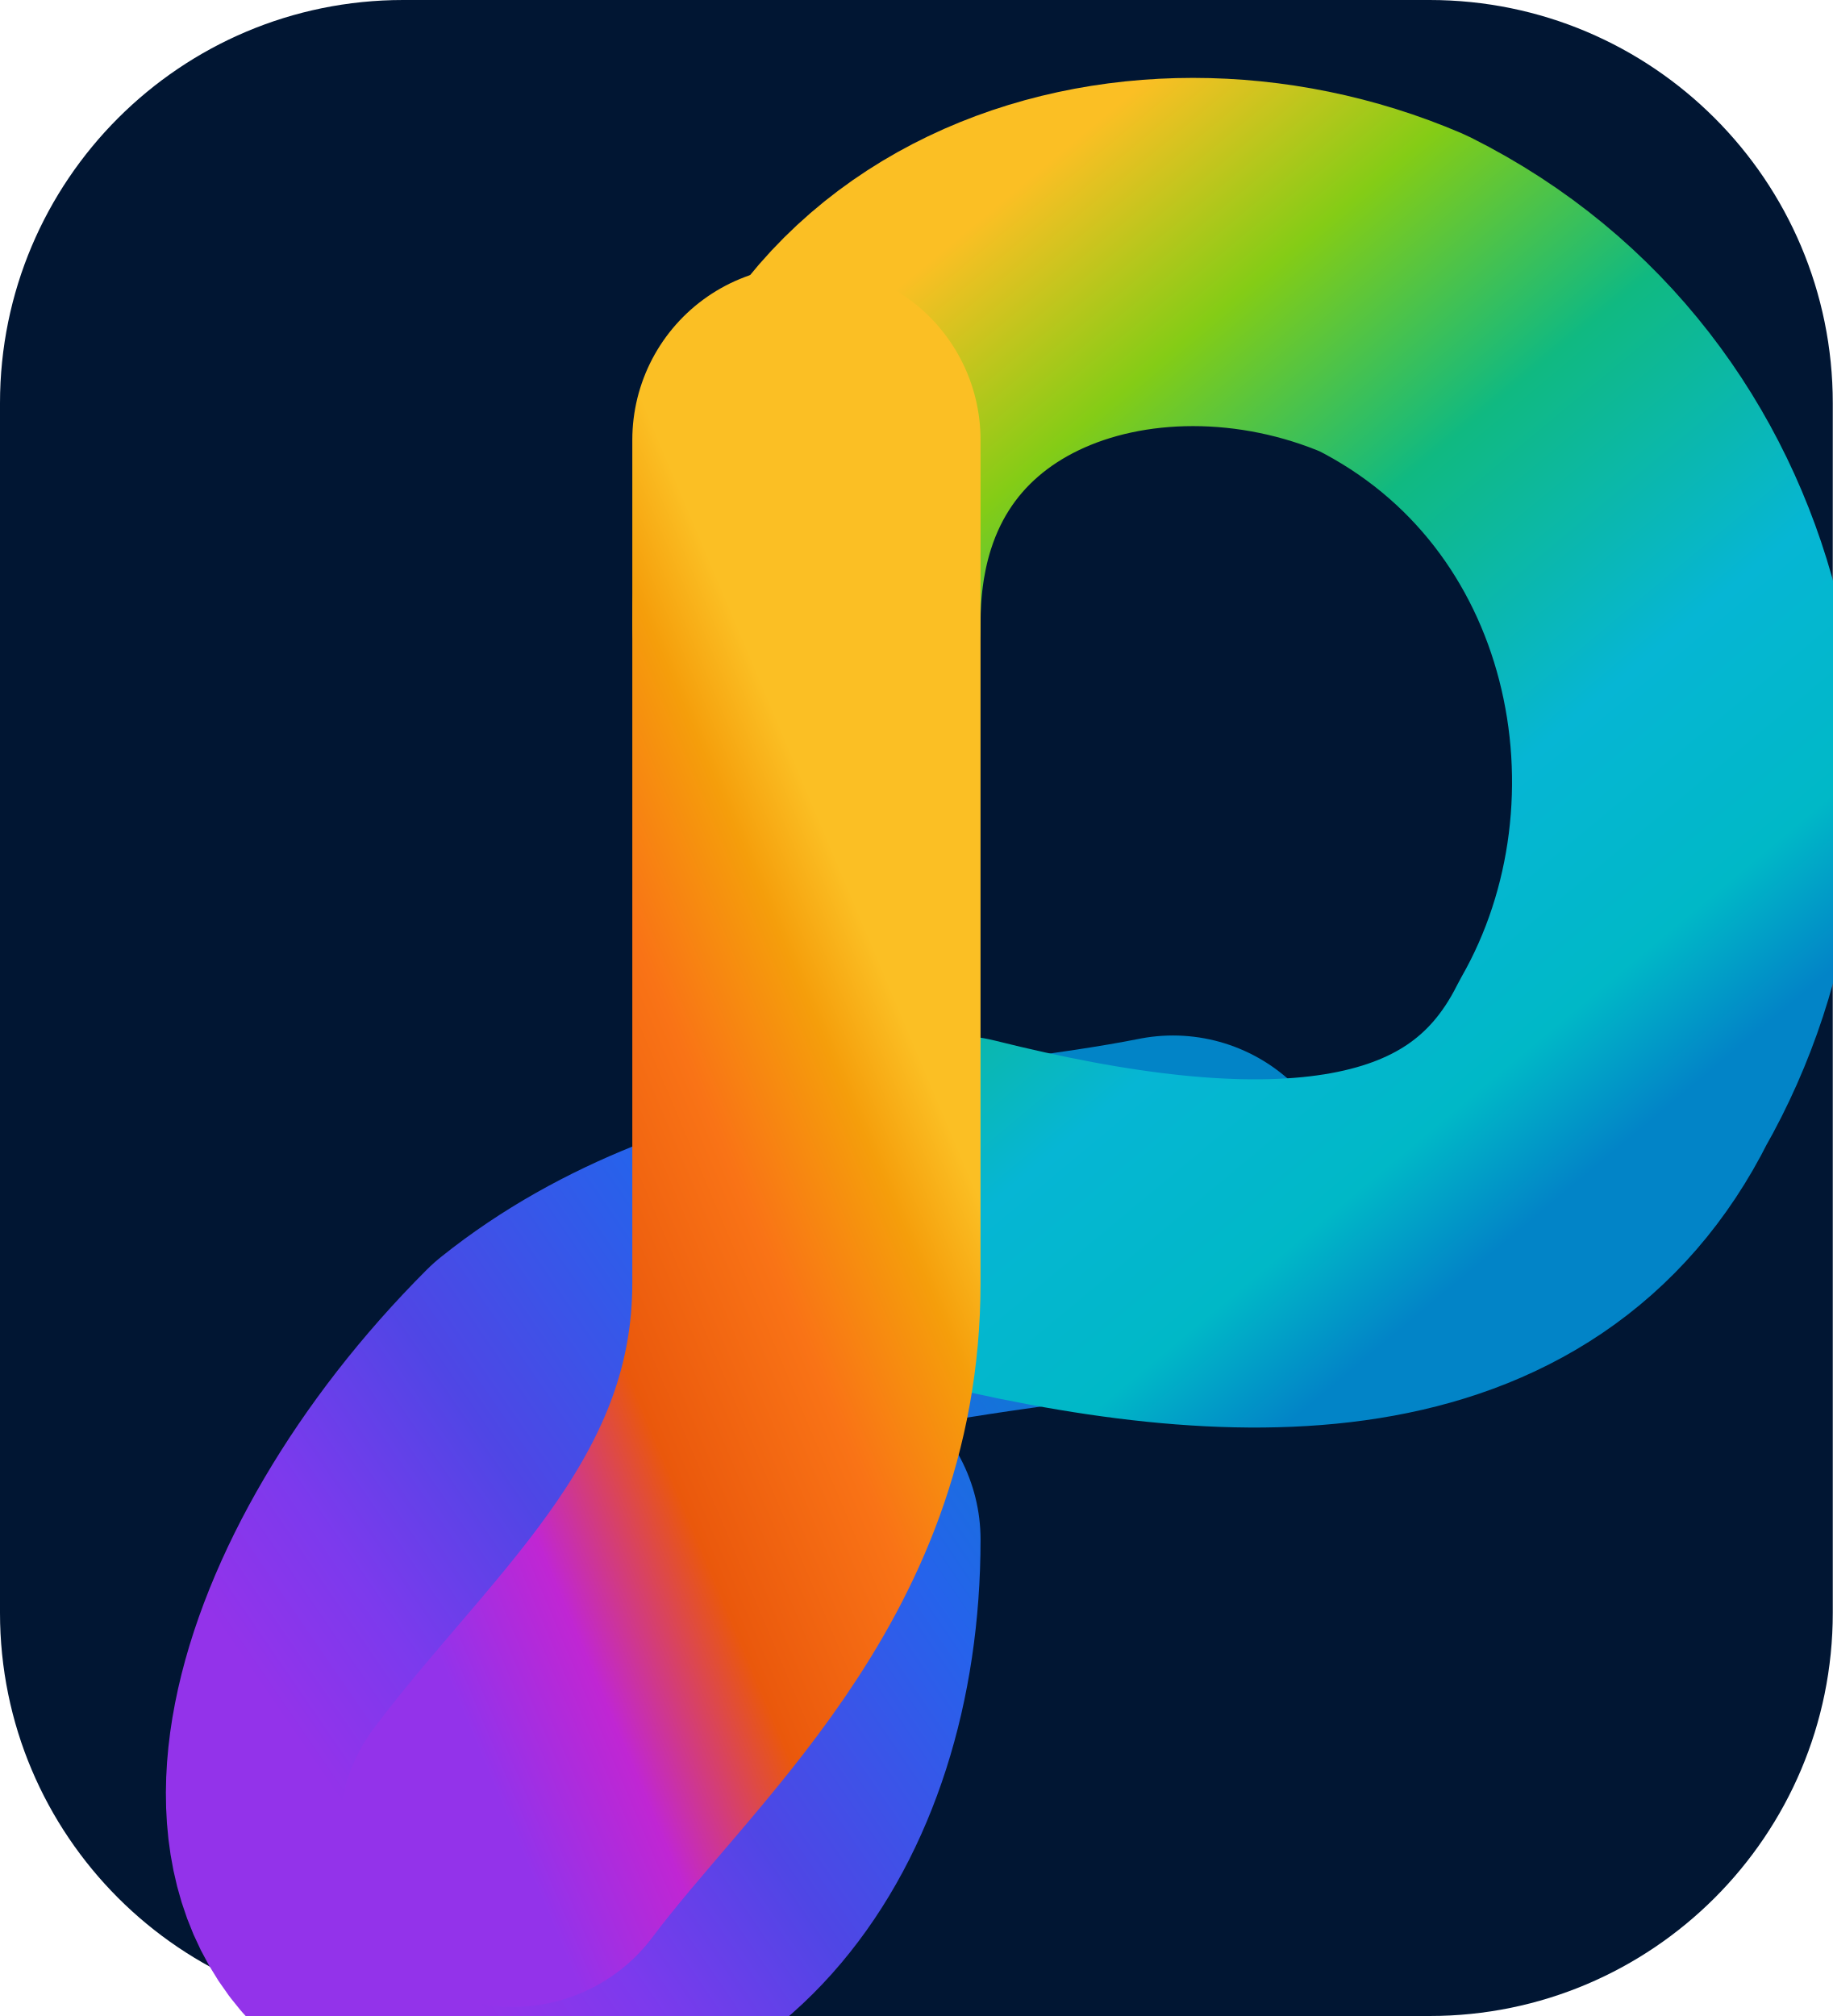
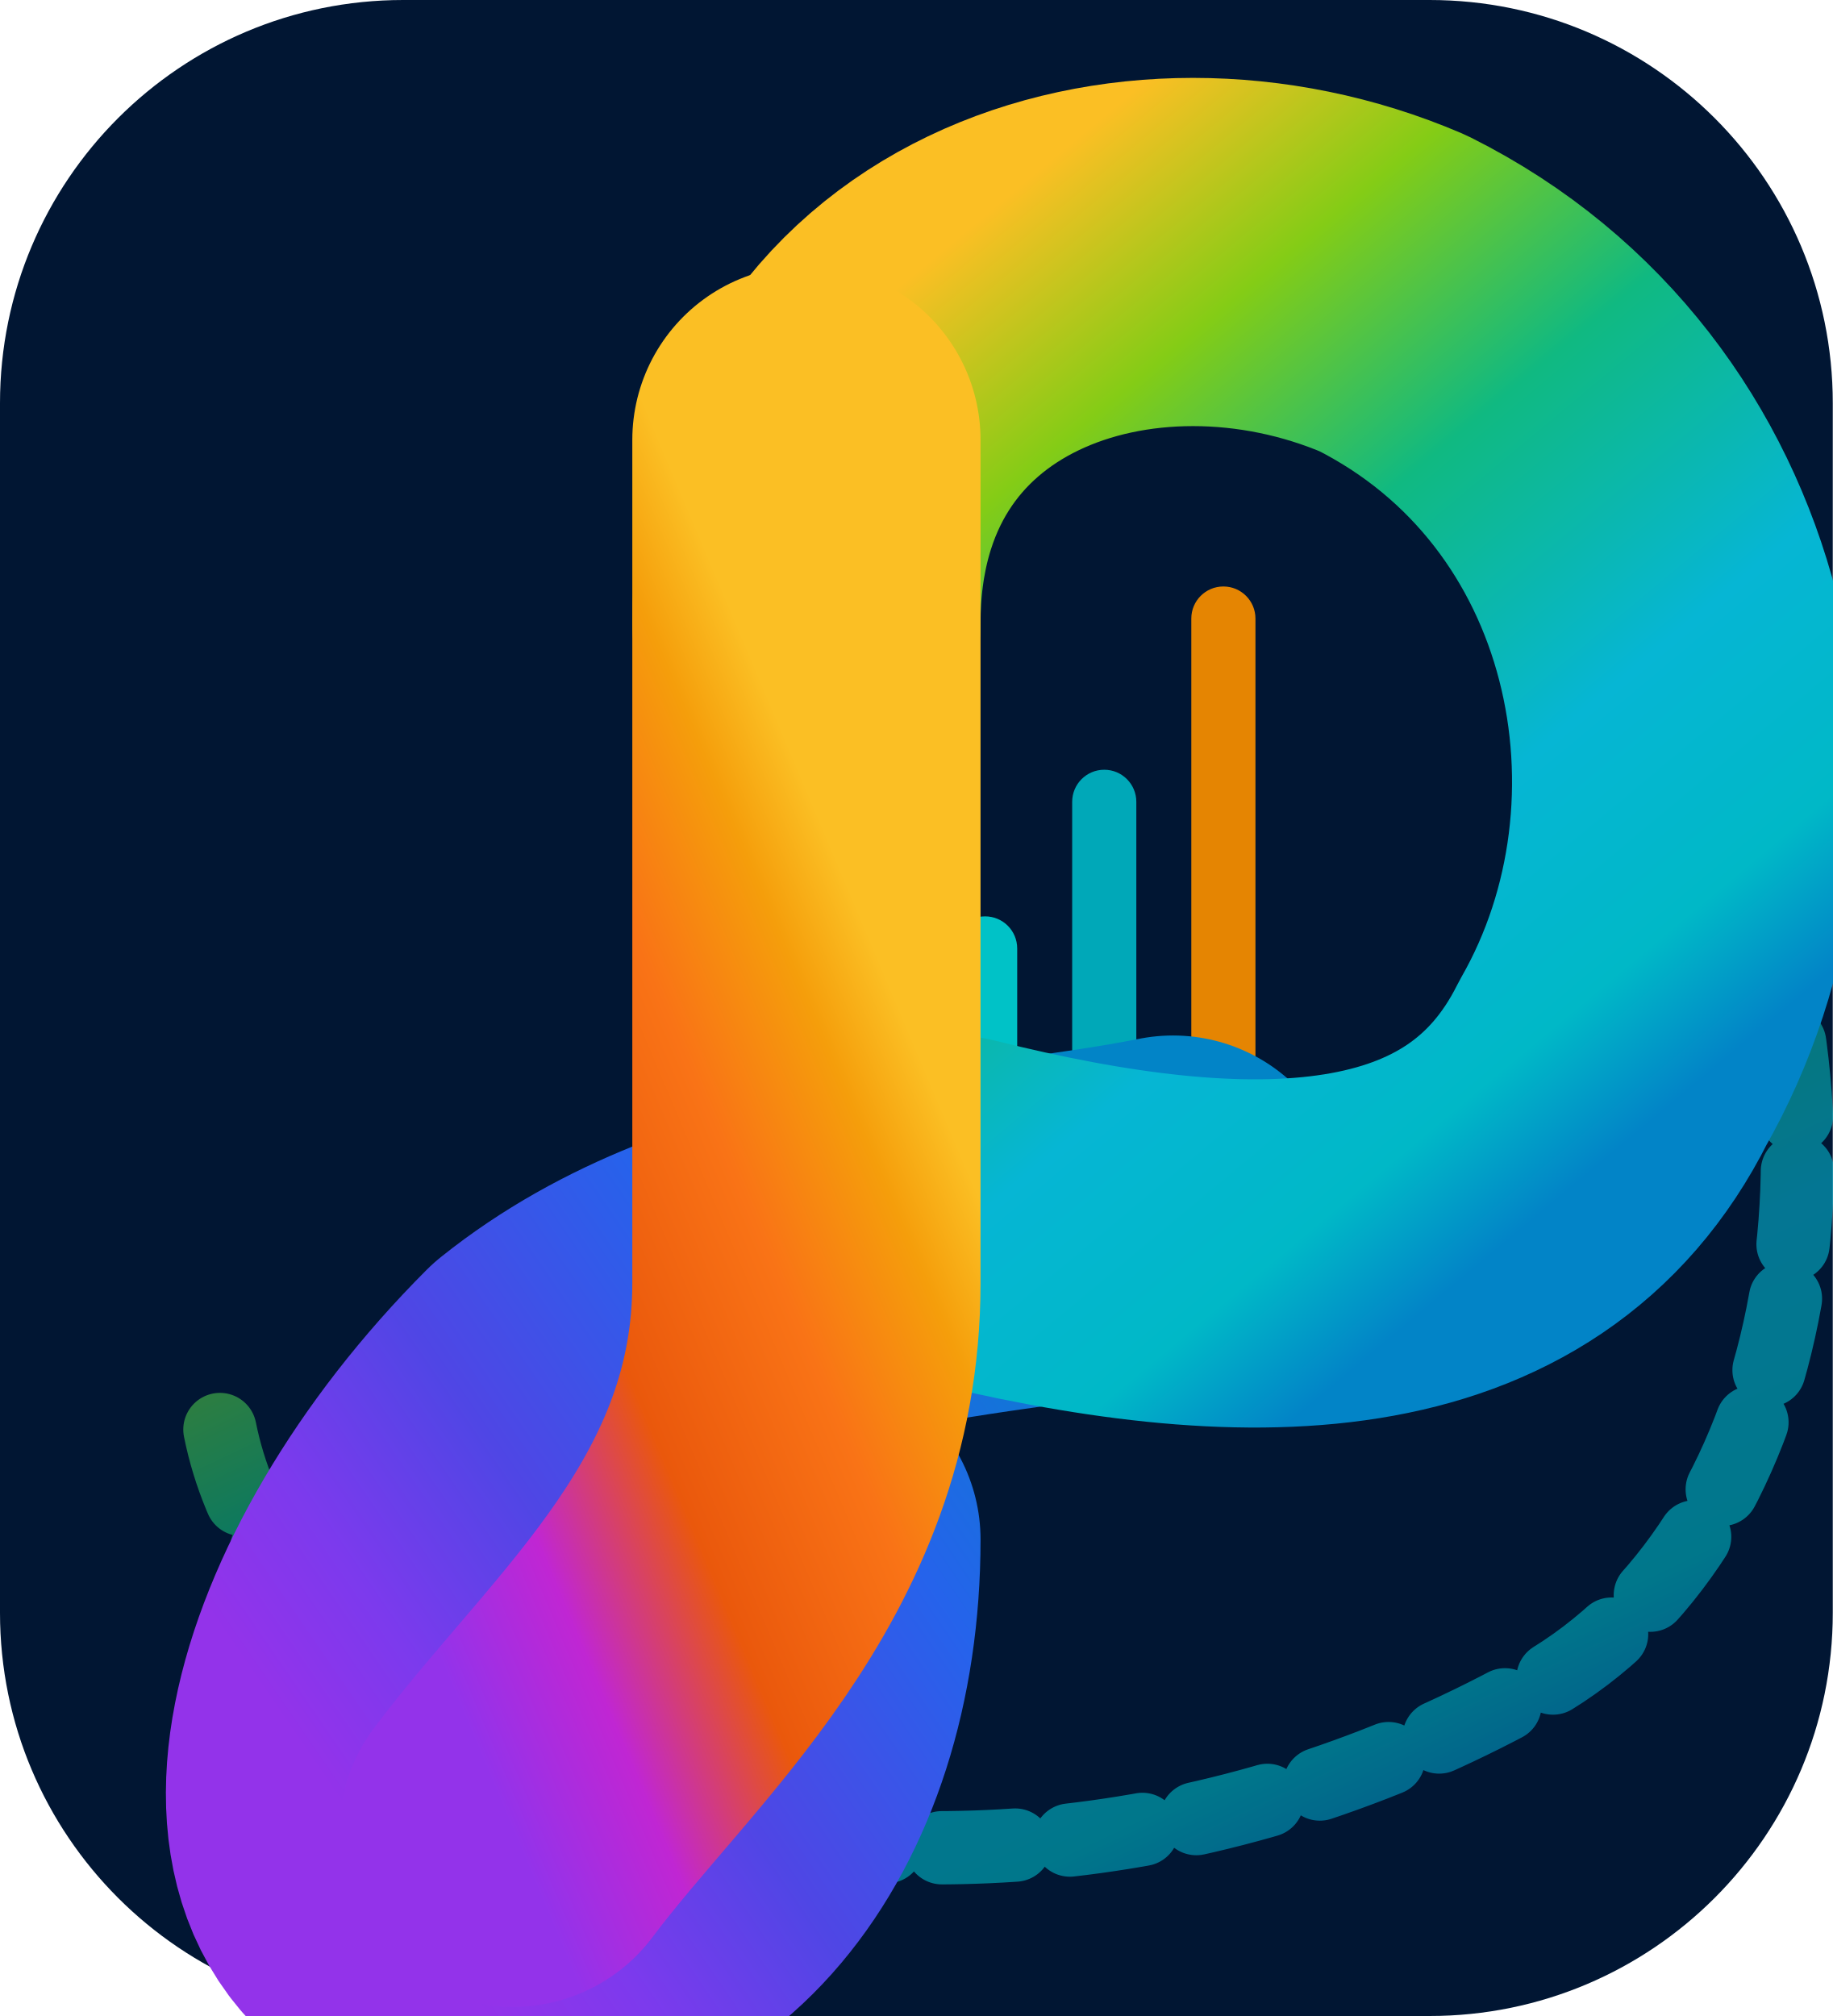
<svg xmlns="http://www.w3.org/2000/svg" viewBox="0 0 100 110" fill="none">
  <defs>
    <linearGradient id="favStem" x1="0%" y1="100%" x2="50%" y2="0%">
      <stop offset="0%" stop-color="#9333EA" />
      <stop offset="20%" stop-color="#C026D3" />
      <stop offset="42%" stop-color="#EA580C" />
      <stop offset="68%" stop-color="#F97316" />
      <stop offset="88%" stop-color="#F59E0B" />
      <stop offset="100%" stop-color="#FBBF24" />
    </linearGradient>
    <linearGradient id="favBowl" x1="15%" y1="0%" x2="85%" y2="95%">
      <stop offset="0%" stop-color="#FBBF24" />
      <stop offset="20%" stop-color="#84CC16" />
      <stop offset="42%" stop-color="#10B981" />
      <stop offset="68%" stop-color="#06B6D4" />
      <stop offset="88%" stop-color="#00B8C7" />
      <stop offset="100%" stop-color="#0284C7" />
    </linearGradient>
    <linearGradient id="favLower" x1="100%" y1="20%" x2="0%" y2="80%">
      <stop offset="0%" stop-color="#0284C7" />
      <stop offset="35%" stop-color="#2563EB" />
      <stop offset="65%" stop-color="#4F46E5" />
      <stop offset="85%" stop-color="#7C3AED" />
      <stop offset="100%" stop-color="#9333EA" />
    </linearGradient>
  </defs>
  <rect width="100" height="110" rx="22" fill="#011633" />
  <g>
+     <path d="M 12 78 C 16 98, 52 110, 84 92 C 98 84, 102 62, 94 44" stroke="url(#favBowl)" stroke-width="4" stroke-linecap="round" stroke-dasharray="4 3" opacity="0.6" />
+     <rect x="52" y="50" width="3.5" height="12" rx="1.75" fill="#00E0E0" opacity="0.85" />
+     <rect x="58.5" y="42" width="3.5" height="20" rx="1.75" fill="#00B8C7" opacity="0.9" />
+     <rect x="65" y="32" width="3.5" height="30" rx="1.75" fill="#F08A00" opacity="0.95" />
    <path d="M 64 66 C 54 68, 40 68, 30 76 C 18 88, 14 104, 25 106 C 36 108, 44 98, 44 84" stroke="url(#favLower)" stroke-width="19" stroke-linecap="round" stroke-linejoin="round" />
    <path d="M 44 34 C 44 16, 62 10, 76 16 C 92 24, 96 44, 88 58 C 82 70, 68 70, 52 66" stroke="url(#favBowl)" stroke-width="19" stroke-linecap="round" stroke-linejoin="round" />
    <path d="M 28 100 C 34 92, 44 84, 44 70 L 44 24" stroke="url(#favStem)" stroke-width="19" stroke-linecap="round" />
  </g>
</svg>
